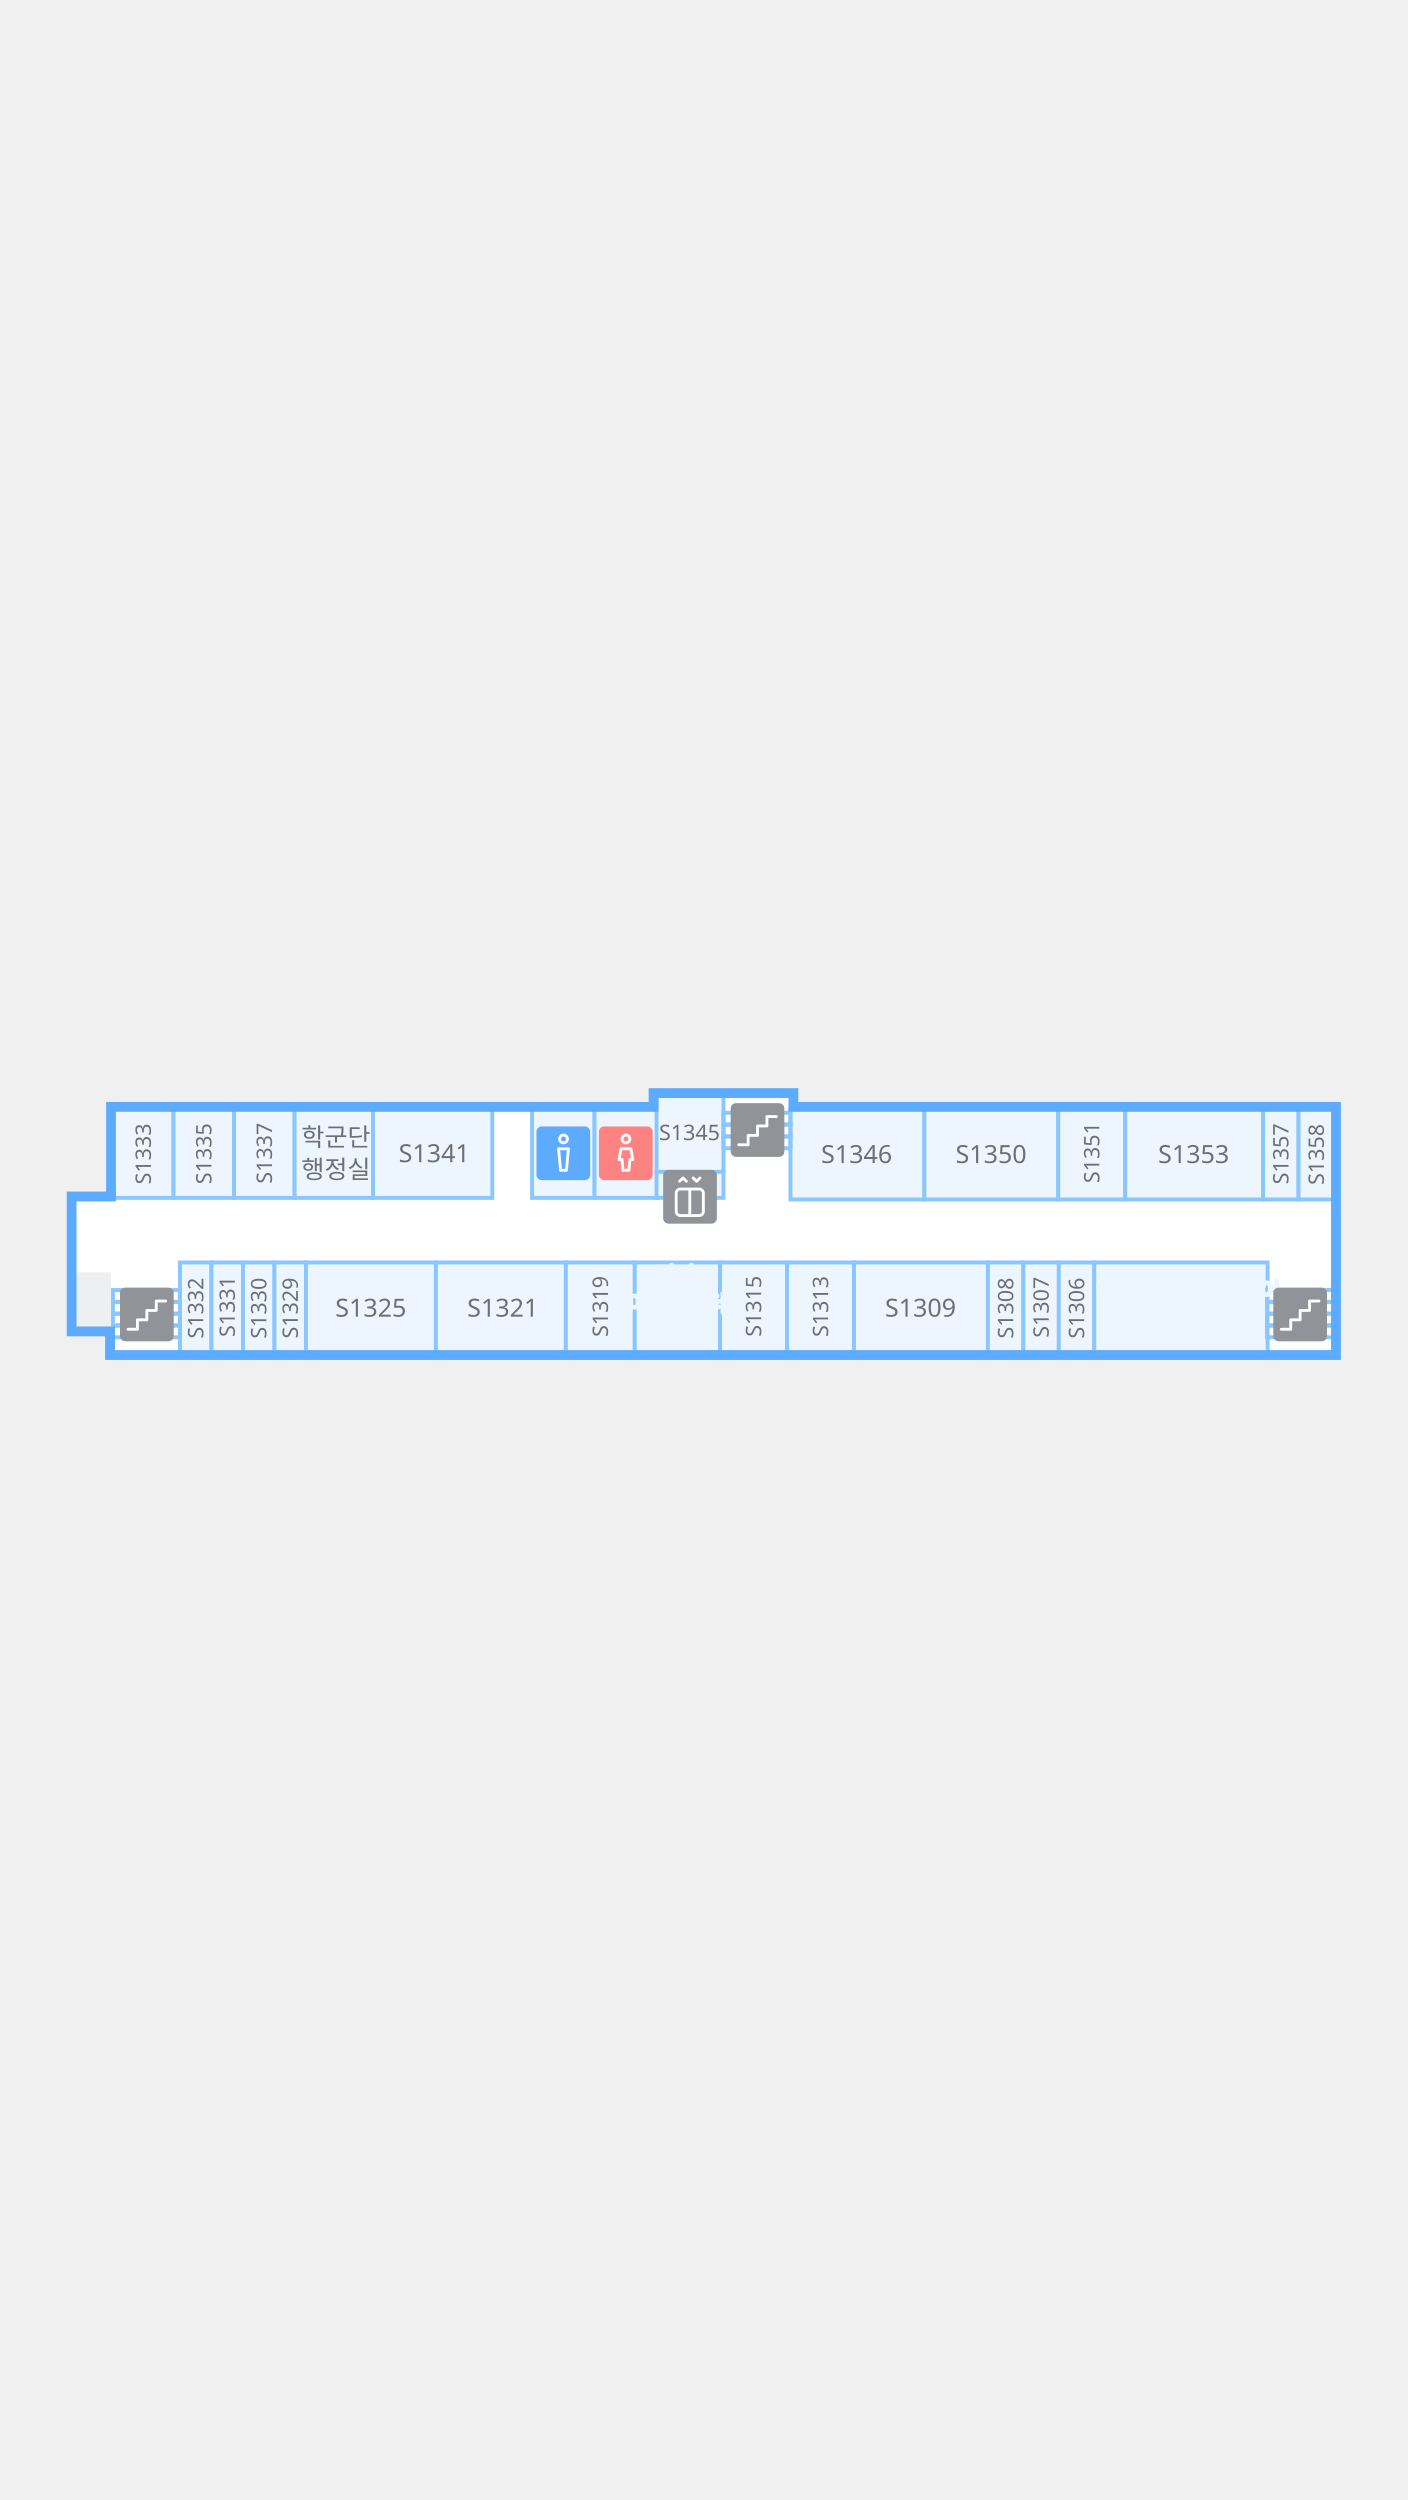
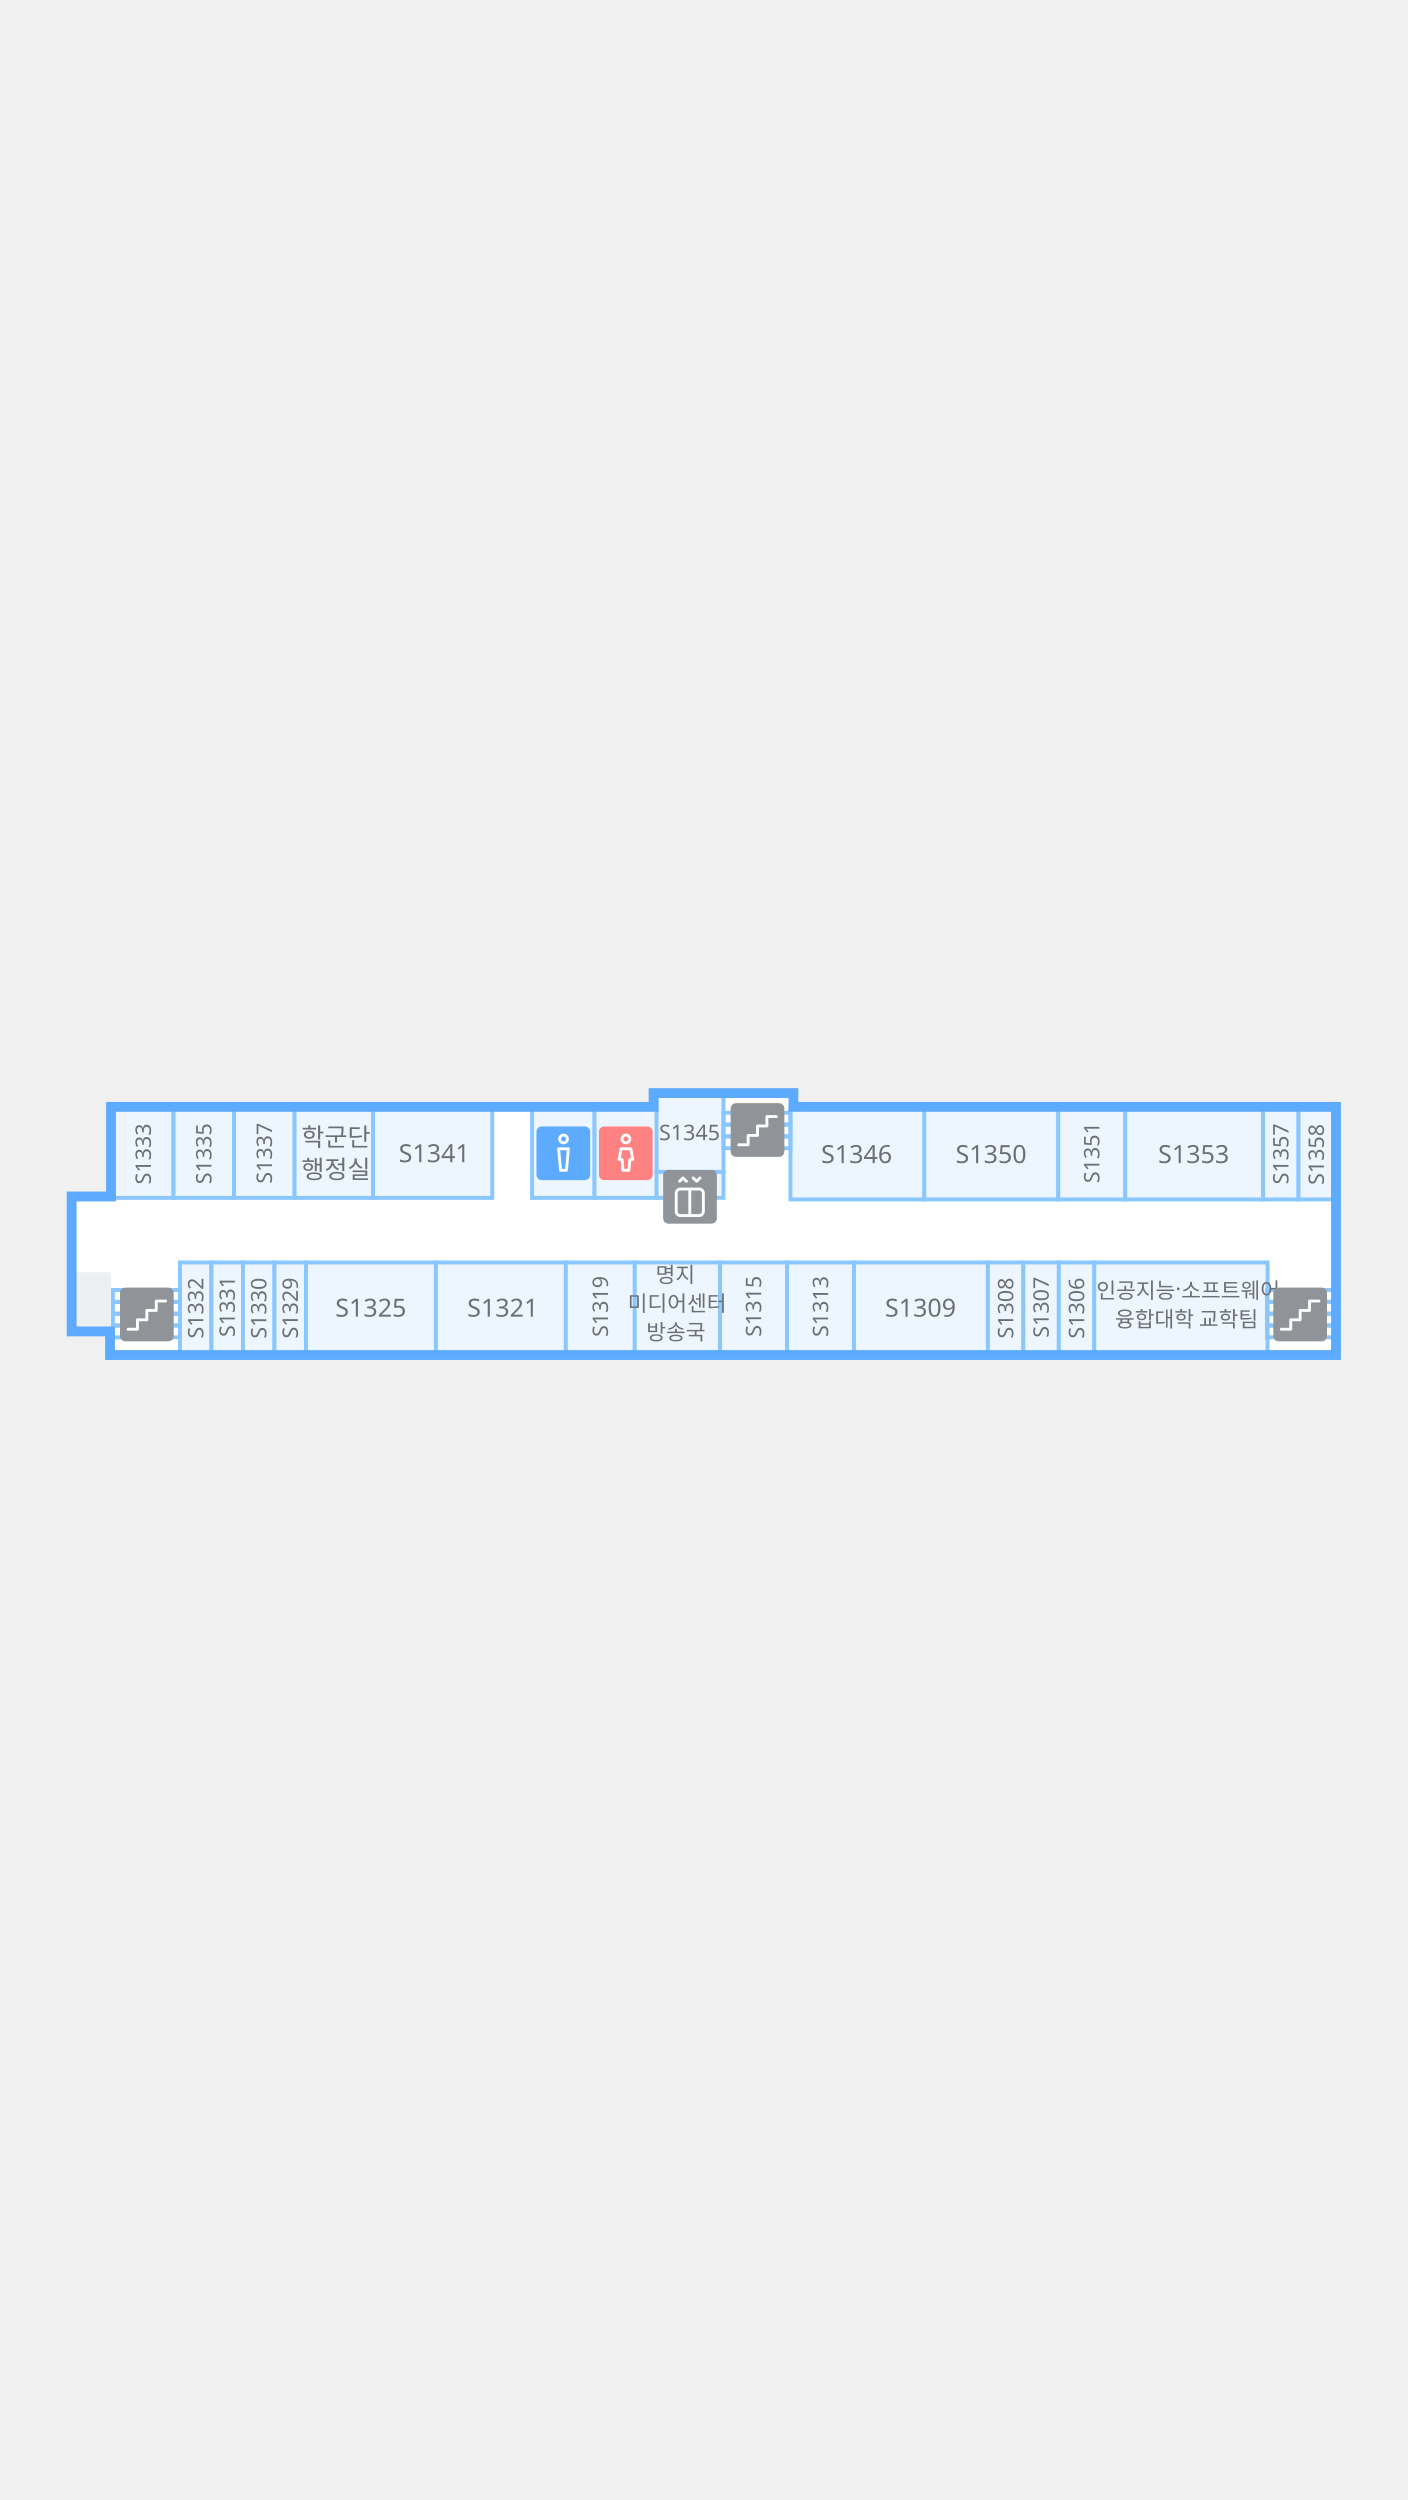
<svg xmlns="http://www.w3.org/2000/svg" width="393" height="698" viewBox="0 0 393 698" fill="none">
  <path d="M371.9 378.323V309.042H220.418V305.193H182.479V309.042H32.097V334.06H20V371.725H31.822V378.323H52.166H371.9Z" fill="white" />
  <rect x="31.55" y="309.55" width="16.9" height="24.9" fill="#EDF6FF" />
  <rect x="31.55" y="309.55" width="16.9" height="24.9" stroke="#8BC7FF" stroke-width="1.1" />
  <text transform="translate(36 331) rotate(-90)" fill="#6D7073" style="white-space: pre" xml:space="preserve" font-family="Pretendard" font-size="6" letter-spacing="0em">
    <tspan x="0.308" y="6.133">S1333</tspan>
  </text>
  <rect x="48.45" y="309.55" width="16.9" height="24.9" fill="#EDF6FF" />
  <rect x="48.45" y="309.55" width="16.9" height="24.9" stroke="#8BC7FF" stroke-width="1.1" />
  <text transform="translate(52.9004 331) rotate(-90)" fill="#6D7073" style="white-space: pre" xml:space="preserve" font-family="Pretendard" font-size="6" letter-spacing="0em">
    <tspan x="0.369" y="6.133">S1335</tspan>
  </text>
  <rect x="65.351" y="309.55" width="16.9" height="24.9" fill="#EDF6FF" />
  <rect x="65.351" y="309.55" width="16.9" height="24.9" stroke="#8BC7FF" stroke-width="1.1" />
  <text transform="translate(69.8008 330.5) rotate(-90)" fill="#6D7073" style="white-space: pre" xml:space="preserve" font-family="Pretendard" font-size="6" letter-spacing="0em">
    <tspan x="0.004" y="6.133">S1337</tspan>
  </text>
  <rect x="82.251" y="309.55" width="21.9" height="24.9" fill="#EDF6FF" />
  <rect x="82.251" y="309.55" width="21.9" height="24.9" stroke="#8BC7FF" stroke-width="1.1" />
  <text fill="#6D7073" style="white-space: pre" xml:space="preserve" font-family="Pretendard" font-size="7" letter-spacing="0em">
    <tspan x="84.126" y="319.988">학군단
</tspan>
    <tspan x="84.126" y="328.988">행정실</tspan>
  </text>
  <rect x="104.151" y="309.55" width="33.299" height="24.9" fill="#EDF6FF" />
  <rect x="104.151" y="309.55" width="33.299" height="24.9" stroke="#8BC7FF" stroke-width="1.1" />
  <text transform="translate(110.801 317.5)" fill="#6D7073" style="white-space: pre" xml:space="preserve" font-family="Pretendard" font-size="7" letter-spacing="0em">
    <tspan x="0.495" y="6.988">S1341</tspan>
  </text>
  <rect x="50.241" y="352.481" width="8.798" height="25.293" fill="#EDF6FF" />
  <rect x="50.241" y="352.481" width="8.798" height="25.293" stroke="#8BC7FF" stroke-width="1.1" />
  <text transform="translate(50.6406 374.128) rotate(-90)" fill="#6D7073" style="white-space: pre" xml:space="preserve" font-family="Pretendard" font-size="6" letter-spacing="0em">
    <tspan x="0.398" y="6.133">S1332</tspan>
  </text>
  <rect x="59.038" y="352.481" width="8.798" height="25.293" fill="#EDF6FF" />
  <rect x="59.038" y="352.481" width="8.798" height="25.293" stroke="#8BC7FF" stroke-width="1.1" />
  <text transform="translate(59.4375 373.628) rotate(-90)" fill="#6D7073" style="white-space: pre" xml:space="preserve" font-family="Pretendard" font-size="6" letter-spacing="0em">
    <tspan x="0.344" y="6.133">S1331</tspan>
  </text>
  <rect x="67.837" y="352.481" width="8.798" height="25.293" fill="#EDF6FF" />
  <rect x="67.837" y="352.481" width="8.798" height="25.293" stroke="#8BC7FF" stroke-width="1.1" />
  <text transform="translate(68.2363 374.128) rotate(-90)" fill="#6D7073" style="white-space: pre" xml:space="preserve" font-family="Pretendard" font-size="6" letter-spacing="0em">
    <tspan x="0.372" y="6.133">S1330</tspan>
  </text>
  <rect x="76.634" y="352.481" width="8.798" height="25.293" fill="#EDF6FF" />
  <rect x="76.634" y="352.481" width="8.798" height="25.293" stroke="#8BC7FF" stroke-width="1.1" />
  <text transform="translate(77.0332 374.128) rotate(-90)" fill="#6D7073" style="white-space: pre" xml:space="preserve" font-family="Pretendard" font-size="6" letter-spacing="0em">
    <tspan x="0.41" y="6.133">S1329</tspan>
  </text>
  <rect x="85.431" y="352.481" width="36.277" height="25.293" fill="#EDF6FF" />
  <rect x="85.431" y="352.481" width="36.277" height="25.293" stroke="#8BC7FF" stroke-width="1.1" />
  <text fill="#6D7073" style="white-space: pre" xml:space="preserve" font-family="Pretendard" font-size="7" letter-spacing="0em">
    <tspan x="93.605" y="367.616">S1325</tspan>
  </text>
  <rect x="121.708" y="352.481" width="36.277" height="25.293" fill="#EDF6FF" />
  <rect x="121.708" y="352.481" width="36.277" height="25.293" stroke="#8BC7FF" stroke-width="1.1" />
  <text fill="#6D7073" style="white-space: pre" xml:space="preserve" font-family="Pretendard" font-size="7" letter-spacing="0em">
    <tspan x="130.436" y="367.616">S1321</tspan>
  </text>
  <rect x="157.985" y="352.481" width="19.245" height="25.293" fill="#EDF6FF" />
  <rect x="157.985" y="352.481" width="19.245" height="25.293" stroke="#8BC7FF" stroke-width="1.1" />
  <text transform="translate(163.607 373.628) rotate(-90)" fill="#6D7073" style="white-space: pre" xml:space="preserve" font-family="Pretendard" font-size="6" letter-spacing="0em">
    <tspan x="0.355" y="6.133">S1319</tspan>
  </text>
  <rect x="177.23" y="352.481" width="23.818" height="25.293" fill="#EDF6FF" />
  <rect x="177.23" y="352.481" width="23.818" height="25.293" stroke="#8BC7FF" stroke-width="1.1" />
  <rect x="201.048" y="352.481" width="18.695" height="25.293" fill="#EDF6FF" />
  <rect x="201.048" y="352.481" width="18.695" height="25.293" stroke="#8BC7FF" stroke-width="1.1" />
  <text transform="translate(206.395 373.628) rotate(-90)" fill="#6D7073" style="white-space: pre" xml:space="preserve" font-family="Pretendard" font-size="6" letter-spacing="0em">
    <tspan x="0.405" y="6.133">S1315</tspan>
  </text>
  <rect x="219.741" y="352.481" width="18.695" height="25.293" fill="#EDF6FF" />
  <rect x="219.741" y="352.481" width="18.695" height="25.293" stroke="#8BC7FF" stroke-width="1.1" />
  <text transform="translate(225.088 373.628) rotate(-90)" fill="#6D7073" style="white-space: pre" xml:space="preserve" font-family="Pretendard" font-size="6" letter-spacing="0em">
    <tspan x="0.344" y="6.133">S1313</tspan>
  </text>
  <rect x="238.437" y="352.481" width="37.389" height="25.293" fill="#EDF6FF" />
  <rect x="238.437" y="352.481" width="37.389" height="25.293" stroke="#8BC7FF" stroke-width="1.1" />
  <text transform="translate(246.631 360.628)" fill="#6D7073" style="white-space: pre" xml:space="preserve" font-family="Pretendard" font-size="7" letter-spacing="0em">
    <tspan x="0.448" y="6.988">S1309</tspan>
  </text>
  <rect x="275.825" y="352.481" width="9.897" height="25.293" fill="#EDF6FF" />
  <rect x="275.825" y="352.481" width="9.897" height="25.293" stroke="#8BC7FF" stroke-width="1.1" />
  <text transform="translate(276.773 374.128) rotate(-90)" fill="#6D7073" style="white-space: pre" xml:space="preserve" font-family="Pretendard" font-size="6" letter-spacing="0em">
    <tspan x="0.404" y="6.133">S1308</tspan>
  </text>
  <rect x="285.724" y="352.481" width="9.897" height="25.293" fill="#EDF6FF" />
  <rect x="285.724" y="352.481" width="9.897" height="25.293" stroke="#8BC7FF" stroke-width="1.1" />
  <text transform="translate(286.672 373.628) rotate(-90)" fill="#6D7073" style="white-space: pre" xml:space="preserve" font-family="Pretendard" font-size="6" letter-spacing="0em">
    <tspan x="0.127" y="6.133">S1307</tspan>
  </text>
  <rect x="295.62" y="352.481" width="9.897" height="25.293" fill="#EDF6FF" />
  <rect x="295.62" y="352.481" width="9.897" height="25.293" stroke="#8BC7FF" stroke-width="1.1" />
  <text transform="translate(296.568 374.128) rotate(-90)" fill="#6D7073" style="white-space: pre" xml:space="preserve" font-family="Pretendard" font-size="6" letter-spacing="0em">
    <tspan x="0.384" y="6.133">S1306</tspan>
  </text>
  <rect x="305.519" y="352.481" width="48.386" height="25.293" fill="#EDF6FF" />
  <rect x="305.519" y="352.481" width="48.386" height="25.293" stroke="#8BC7FF" stroke-width="1.1" />
  <g opacity="0.35">
    <rect width="10.997" height="16.495" transform="translate(20 355.229)" fill="#CDD0D4" />
  </g>
  <rect x="220.692" y="309.591" width="37.389" height="25.293" fill="#EDF6FF" />
  <rect x="220.692" y="309.591" width="37.389" height="25.293" stroke="#8BC7FF" stroke-width="1.1" />
  <text fill="#6D7073" style="white-space: pre" xml:space="preserve" font-family="Pretendard" font-size="7" letter-spacing="0em">
    <tspan x="229.235" y="324.726">S1346</tspan>
  </text>
  <rect x="258.081" y="309.591" width="37.389" height="25.293" fill="#EDF6FF" />
  <rect x="258.081" y="309.591" width="37.389" height="25.293" stroke="#8BC7FF" stroke-width="1.1" />
  <text fill="#6D7073" style="white-space: pre" xml:space="preserve" font-family="Pretendard" font-size="7" letter-spacing="0em">
    <tspan x="266.781" y="324.726">S1350</tspan>
  </text>
  <rect x="295.472" y="309.591" width="18.695" height="25.293" fill="#EDF6FF" />
  <rect x="295.472" y="309.591" width="18.695" height="25.293" stroke="#8BC7FF" stroke-width="1.1" />
  <text transform="translate(300.818 330.737) rotate(-90)" fill="#6D7073" style="white-space: pre" xml:space="preserve" font-family="Pretendard" font-size="6" letter-spacing="0em">
    <tspan x="0.405" y="6.133">S1351</tspan>
  </text>
  <rect x="314.165" y="309.591" width="38.489" height="25.293" fill="#EDF6FF" />
  <rect x="314.165" y="309.591" width="38.489" height="25.293" stroke="#8BC7FF" stroke-width="1.1" />
  <text transform="translate(322.91 317.737)" fill="#6D7073" style="white-space: pre" xml:space="preserve" font-family="Pretendard" font-size="7" letter-spacing="0em">
    <tspan x="0.431" y="6.988">S1353</tspan>
  </text>
  <rect x="352.655" y="309.591" width="9.897" height="25.293" fill="#EDF6FF" />
  <rect x="352.655" y="309.591" width="9.897" height="25.293" stroke="#8BC7FF" stroke-width="1.1" />
  <text transform="translate(353.604 330.737) rotate(-90)" fill="#6D7073" style="white-space: pre" xml:space="preserve" font-family="Pretendard" font-size="6" letter-spacing="0em">
    <tspan x="0.065" y="6.133">S1357</tspan>
  </text>
  <rect x="362.552" y="309.591" width="9.897" height="25.293" fill="#EDF6FF" />
  <rect x="362.552" y="309.591" width="9.897" height="25.293" stroke="#8BC7FF" stroke-width="1.1" />
  <text transform="translate(363.5 331.237) rotate(-90)" fill="#6D7073" style="white-space: pre" xml:space="preserve" font-family="Pretendard" font-size="6" letter-spacing="0em">
    <tspan x="0.401" y="6.133">S1358</tspan>
  </text>
  <rect x="148.55" y="309.55" width="17.45" height="24.9" fill="#EDF6FF" />
  <rect x="148.55" y="309.55" width="17.45" height="24.9" stroke="#8BC7FF" stroke-width="1.1" />
  <rect x="149.775" y="314.5" width="15" height="15" rx="1.5" fill="#5DABFF" />
  <path d="M157.333 319.09C157.938 319.09 158.428 318.6 158.428 317.995C158.428 317.391 157.938 316.9 157.333 316.9C156.729 316.9 156.238 317.391 156.238 317.995C156.238 318.6 156.729 319.09 157.333 319.09Z" stroke="white" stroke-width="0.802" stroke-linecap="round" stroke-linejoin="round" />
  <path d="M155.963 320.733H158.7L158.153 326.756H156.51L155.963 320.733Z" stroke="white" stroke-width="0.802" stroke-linecap="round" stroke-linejoin="round" />
  <rect x="165.999" y="309.55" width="17.45" height="24.9" fill="#EDF6FF" />
  <rect x="165.999" y="309.55" width="17.45" height="24.9" stroke="#8BC7FF" stroke-width="1.1" />
  <rect x="167.225" y="314.5" width="15" height="15" rx="1.5" fill="#FF8282" />
  <path d="M174.765 319.09C175.37 319.09 175.86 318.6 175.86 317.995C175.86 317.391 175.37 316.9 174.765 316.9C174.16 316.9 173.67 317.391 173.67 317.995C173.67 318.6 174.16 319.09 174.765 319.09Z" stroke="white" stroke-width="0.802" stroke-linecap="round" stroke-linejoin="round" />
  <path d="M173.397 320.733H176.134L176.682 323.745H175.861L175.587 326.756H173.945L173.671 323.745H172.85L173.397 320.733Z" stroke="white" stroke-width="0.802" stroke-linecap="round" stroke-linejoin="round" />
  <rect x="183.304" y="305.194" width="18.695" height="21.994" fill="#EDF6FF" />
  <rect x="183.304" y="305.194" width="18.695" height="21.994" stroke="#8BC7FF" stroke-width="1.1" />
  <text transform="translate(183.65 312.191)" fill="#6D7073" style="white-space: pre" xml:space="preserve" font-family="Pretendard" font-size="6" letter-spacing="0em">
    <tspan x="0.349" y="6.133">S1345</tspan>
  </text>
  <rect x="183.304" y="327.189" width="18.695" height="7.25" fill="#EDF6FF" />
  <rect x="183.304" y="327.189" width="18.695" height="7.25" stroke="#8BC7FF" stroke-width="1.1" />
  <rect x="185.15" y="326.639" width="15" height="15" rx="1.5" fill="#909499" />
  <path d="M192.589 331.977H195.214C195.523 331.977 195.82 332.1 196.038 332.319C196.257 332.537 196.38 332.834 196.38 333.144V338.222C196.38 338.531 196.257 338.828 196.038 339.047C195.82 339.266 195.523 339.389 195.214 339.389H192.589M192.589 331.977H189.964C189.654 331.977 189.357 332.1 189.139 332.319C188.92 332.537 188.797 332.834 188.797 333.144V338.222C188.797 338.531 188.92 338.828 189.139 339.047C189.357 339.266 189.654 339.389 189.964 339.389H192.589M192.589 331.977V339.389M189.745 329.815L190.693 328.889L191.641 329.815M193.536 328.889L194.484 329.815L195.432 328.889" stroke="white" stroke-width="0.802" stroke-linecap="round" stroke-linejoin="round" />
  <rect x="353.755" y="360.177" width="9.347" height="3.299" stroke="#8BC7FF" stroke-width="1.1" />
  <rect x="353.755" y="363.476" width="9.347" height="3.299" stroke="#8BC7FF" stroke-width="1.1" />
  <rect x="353.755" y="366.774" width="9.347" height="3.299" stroke="#8BC7FF" stroke-width="1.1" />
  <rect x="353.755" y="370.074" width="9.347" height="3.299" stroke="#8BC7FF" stroke-width="1.1" />
  <rect x="363.103" y="360.177" width="9.347" height="3.299" stroke="#8BC7FF" stroke-width="1.1" />
  <rect x="363.103" y="363.476" width="9.347" height="3.299" stroke="#8BC7FF" stroke-width="1.1" />
  <rect x="363.103" y="366.775" width="9.347" height="3.299" stroke="#8BC7FF" stroke-width="1.1" />
  <rect x="363.103" y="370.074" width="9.347" height="3.299" stroke="#8BC7FF" stroke-width="1.1" />
  <rect x="31.546" y="360.177" width="9.347" height="3.299" stroke="#8BC7FF" stroke-width="1.1" />
  <rect x="31.546" y="363.476" width="9.347" height="3.299" stroke="#8BC7FF" stroke-width="1.1" />
  <rect x="31.546" y="366.775" width="9.347" height="3.299" stroke="#8BC7FF" stroke-width="1.1" />
  <rect x="31.546" y="370.074" width="9.347" height="3.299" stroke="#8BC7FF" stroke-width="1.1" />
  <rect x="40.894" y="360.177" width="9.347" height="3.299" stroke="#8BC7FF" stroke-width="1.1" />
  <rect x="40.894" y="363.476" width="9.347" height="3.299" stroke="#8BC7FF" stroke-width="1.1" />
  <rect x="40.894" y="366.775" width="9.347" height="3.299" stroke="#8BC7FF" stroke-width="1.1" />
  <rect x="40.894" y="370.074" width="9.347" height="3.299" stroke="#8BC7FF" stroke-width="1.1" />
  <rect x="201.999" y="310.692" width="9.347" height="3.299" stroke="#8BC7FF" stroke-width="1.1" />
  <rect x="201.999" y="313.991" width="9.347" height="3.299" stroke="#8BC7FF" stroke-width="1.1" />
  <rect x="201.999" y="317.29" width="9.347" height="3.299" stroke="#8BC7FF" stroke-width="1.1" />
  <rect x="211.347" y="310.692" width="9.347" height="3.299" stroke="#8BC7FF" stroke-width="1.1" />
  <rect x="211.347" y="313.991" width="9.347" height="3.299" stroke="#8BC7FF" stroke-width="1.1" />
  <rect x="211.347" y="317.29" width="9.347" height="3.299" stroke="#8BC7FF" stroke-width="1.1" />
  <path d="M373 378.323V309.042H221.518V305.193H182.479V309.042H30.997V334.06H20V371.725H30.722V378.323H52.166H373Z" stroke="#5DABFF" stroke-width="2.749" />
-   <text transform="translate(175.217 351.932)" fill="#6D7073" stroke="#EDF6FF" style="white-space: pre" stroke-width="0.88" stroke-linejoin="round" xml:space="preserve" font-family="Pretendard" font-size="6" letter-spacing="0em">
+   <text transform="translate(175.217 351.932)" fill="#6D7073" style="white-space: pre" xml:space="preserve" font-family="Pretendard" font-size="6" letter-spacing="0em">
    <tspan x="7.814" y="6.133">명지
</tspan>
    <tspan x="0.036" y="14.133">미디어센터
</tspan>
    <tspan x="5.222" y="22.133">방송국</tspan>
  </text>
-   <text transform="translate(305.695 356.328)" fill="#6D7073" stroke="#EDF6FF" style="white-space: pre" stroke-width="0.88" stroke-linejoin="round" xml:space="preserve" font-family="Pretendard" font-size="6" letter-spacing="0em">
+   <text transform="translate(305.695 356.328)" fill="#6D7073" style="white-space: pre" xml:space="preserve" font-family="Pretendard" font-size="6" letter-spacing="0em">
    <tspan x="0.403" y="6.133">인공지능·소프트웨어
</tspan>
    <tspan x="5.598" y="14.133">융합대학 교학팀</tspan>
  </text>
  <rect x="204" y="308" width="15" height="15" rx="1.5" fill="#909499" />
  <path d="M216.75 311.75H214.125V314.375H211.5V317H208.875V319.625H206.25" stroke="white" stroke-width="0.802" stroke-linecap="round" stroke-linejoin="round" />
  <rect x="33.5" y="359.5" width="15" height="15" rx="1.5" fill="#909499" />
  <path d="M46.25 363.25H43.625V365.875H41V368.5H38.375V371.125H35.75" stroke="white" stroke-width="0.802" stroke-linecap="round" stroke-linejoin="round" />
  <rect x="355.5" y="359.5" width="15" height="15" rx="1.5" fill="#909499" />
  <path d="M368.25 363.25H365.625V365.875H363V368.5H360.375V371.125H357.75" stroke="white" stroke-width="0.802" stroke-linecap="round" stroke-linejoin="round" />
</svg>
